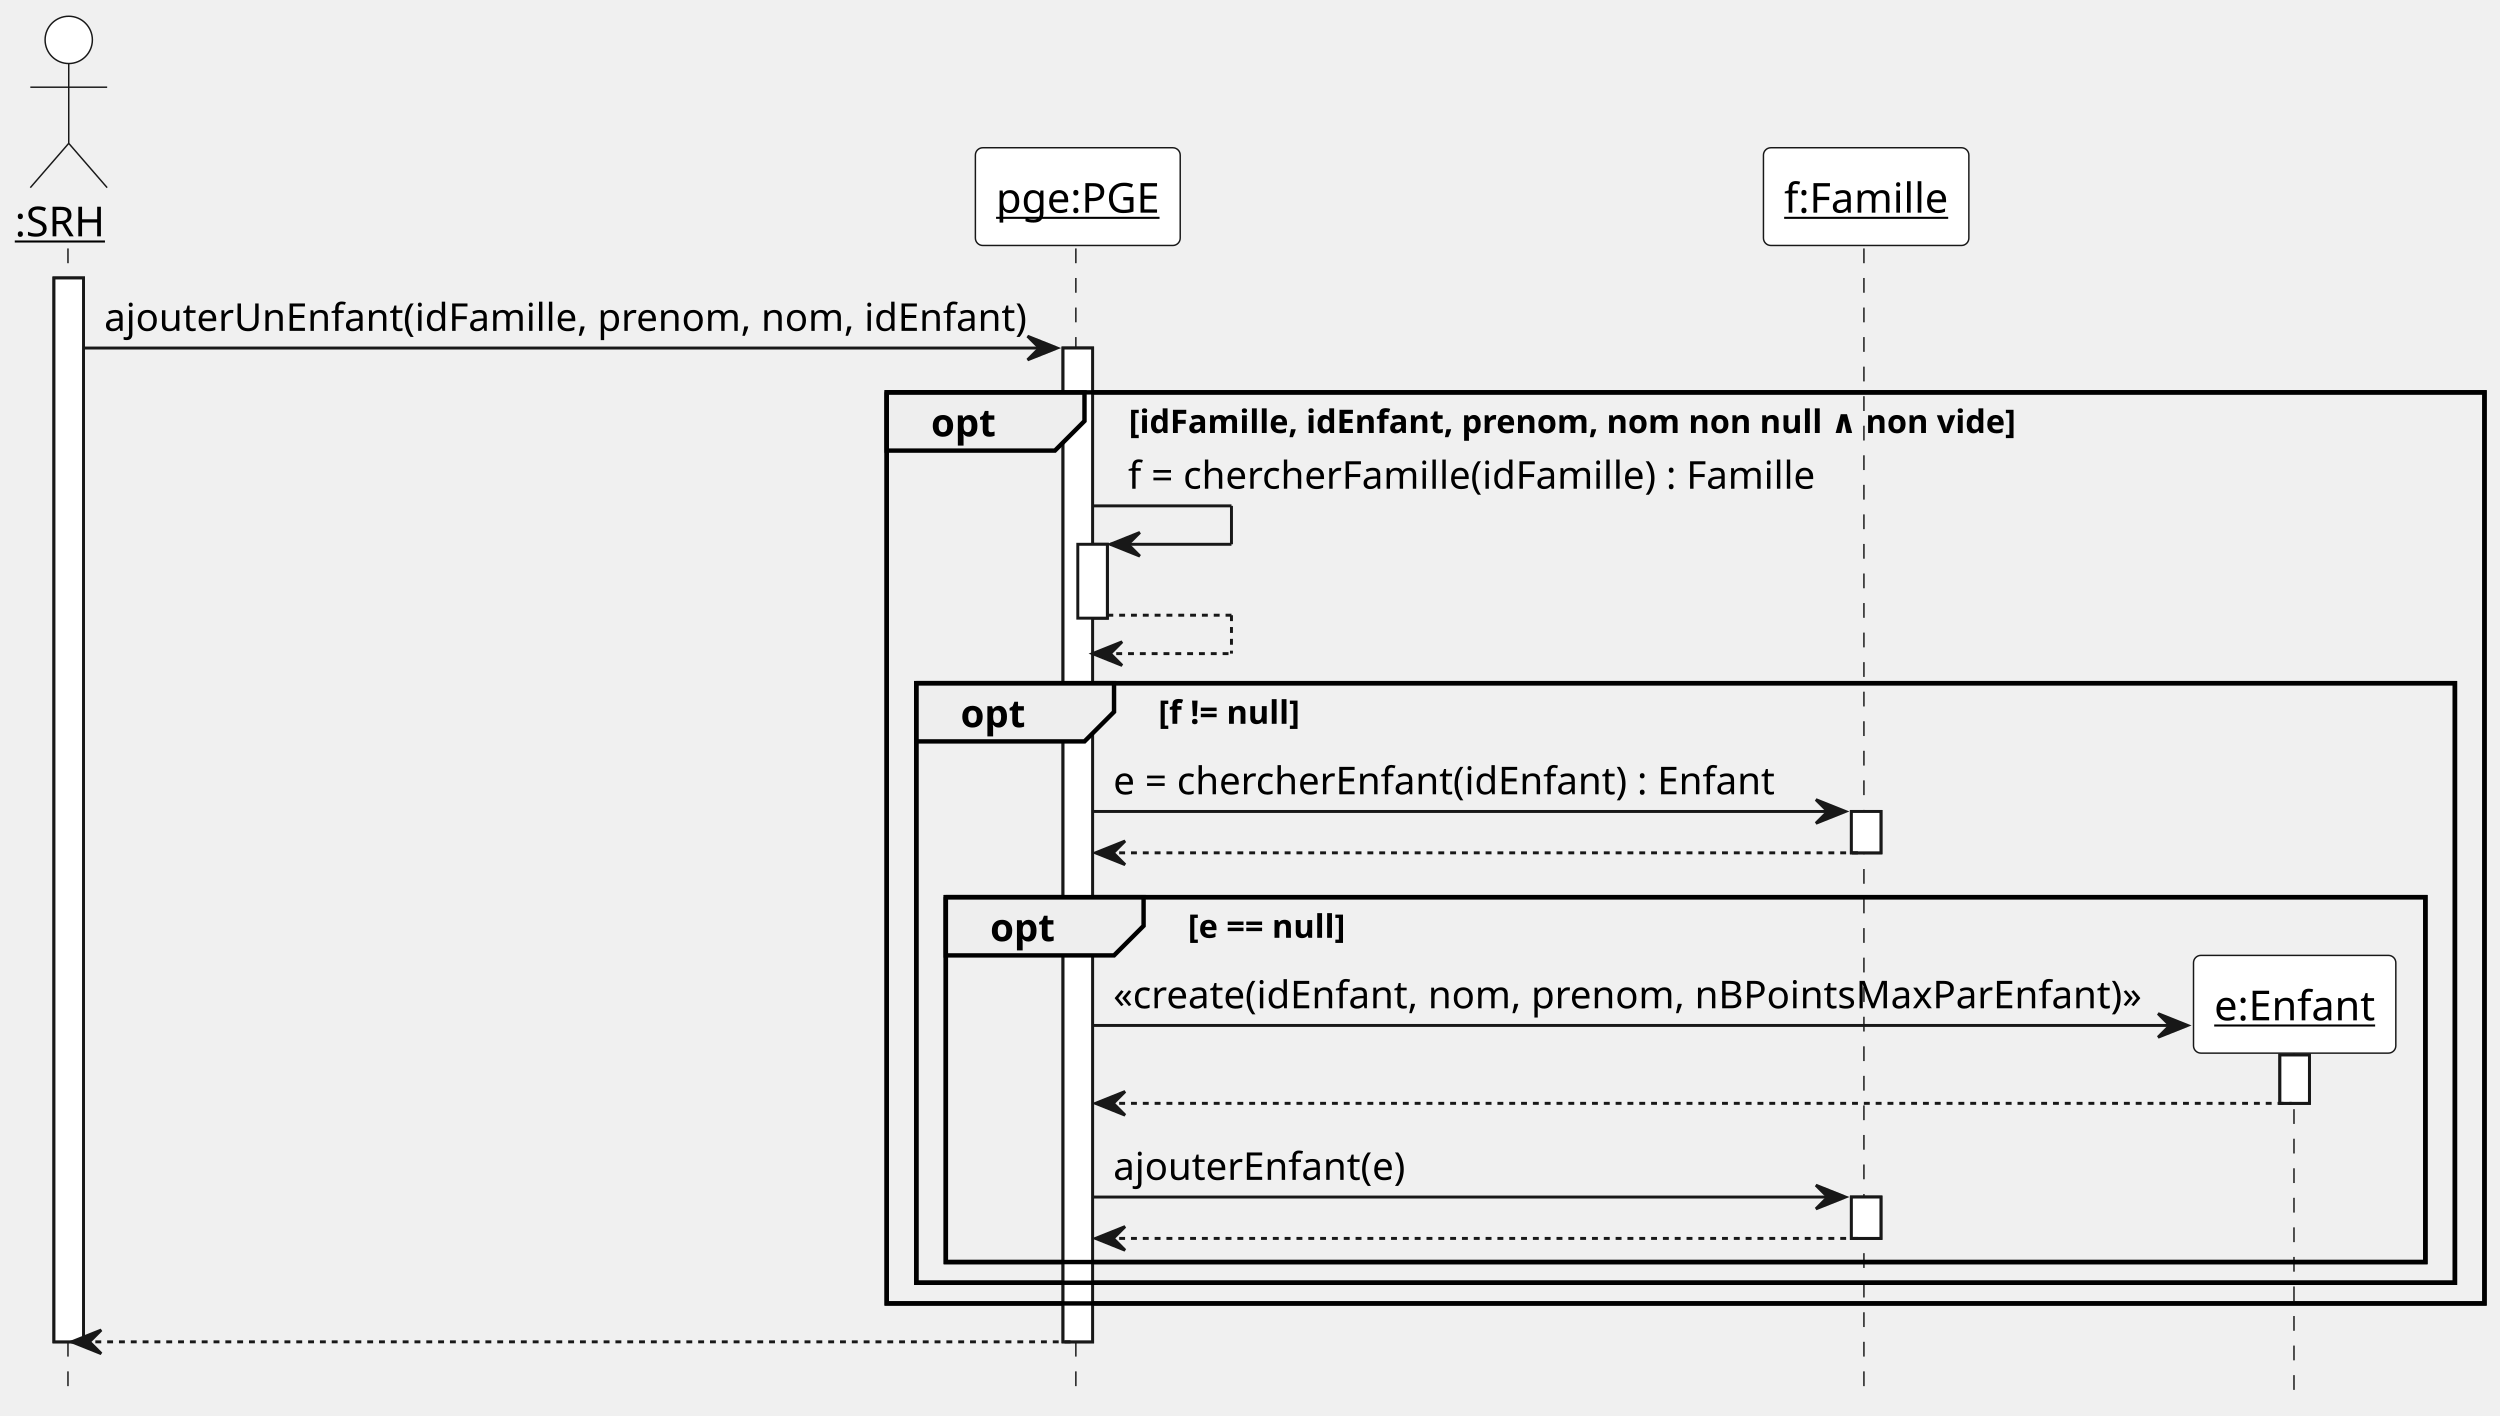
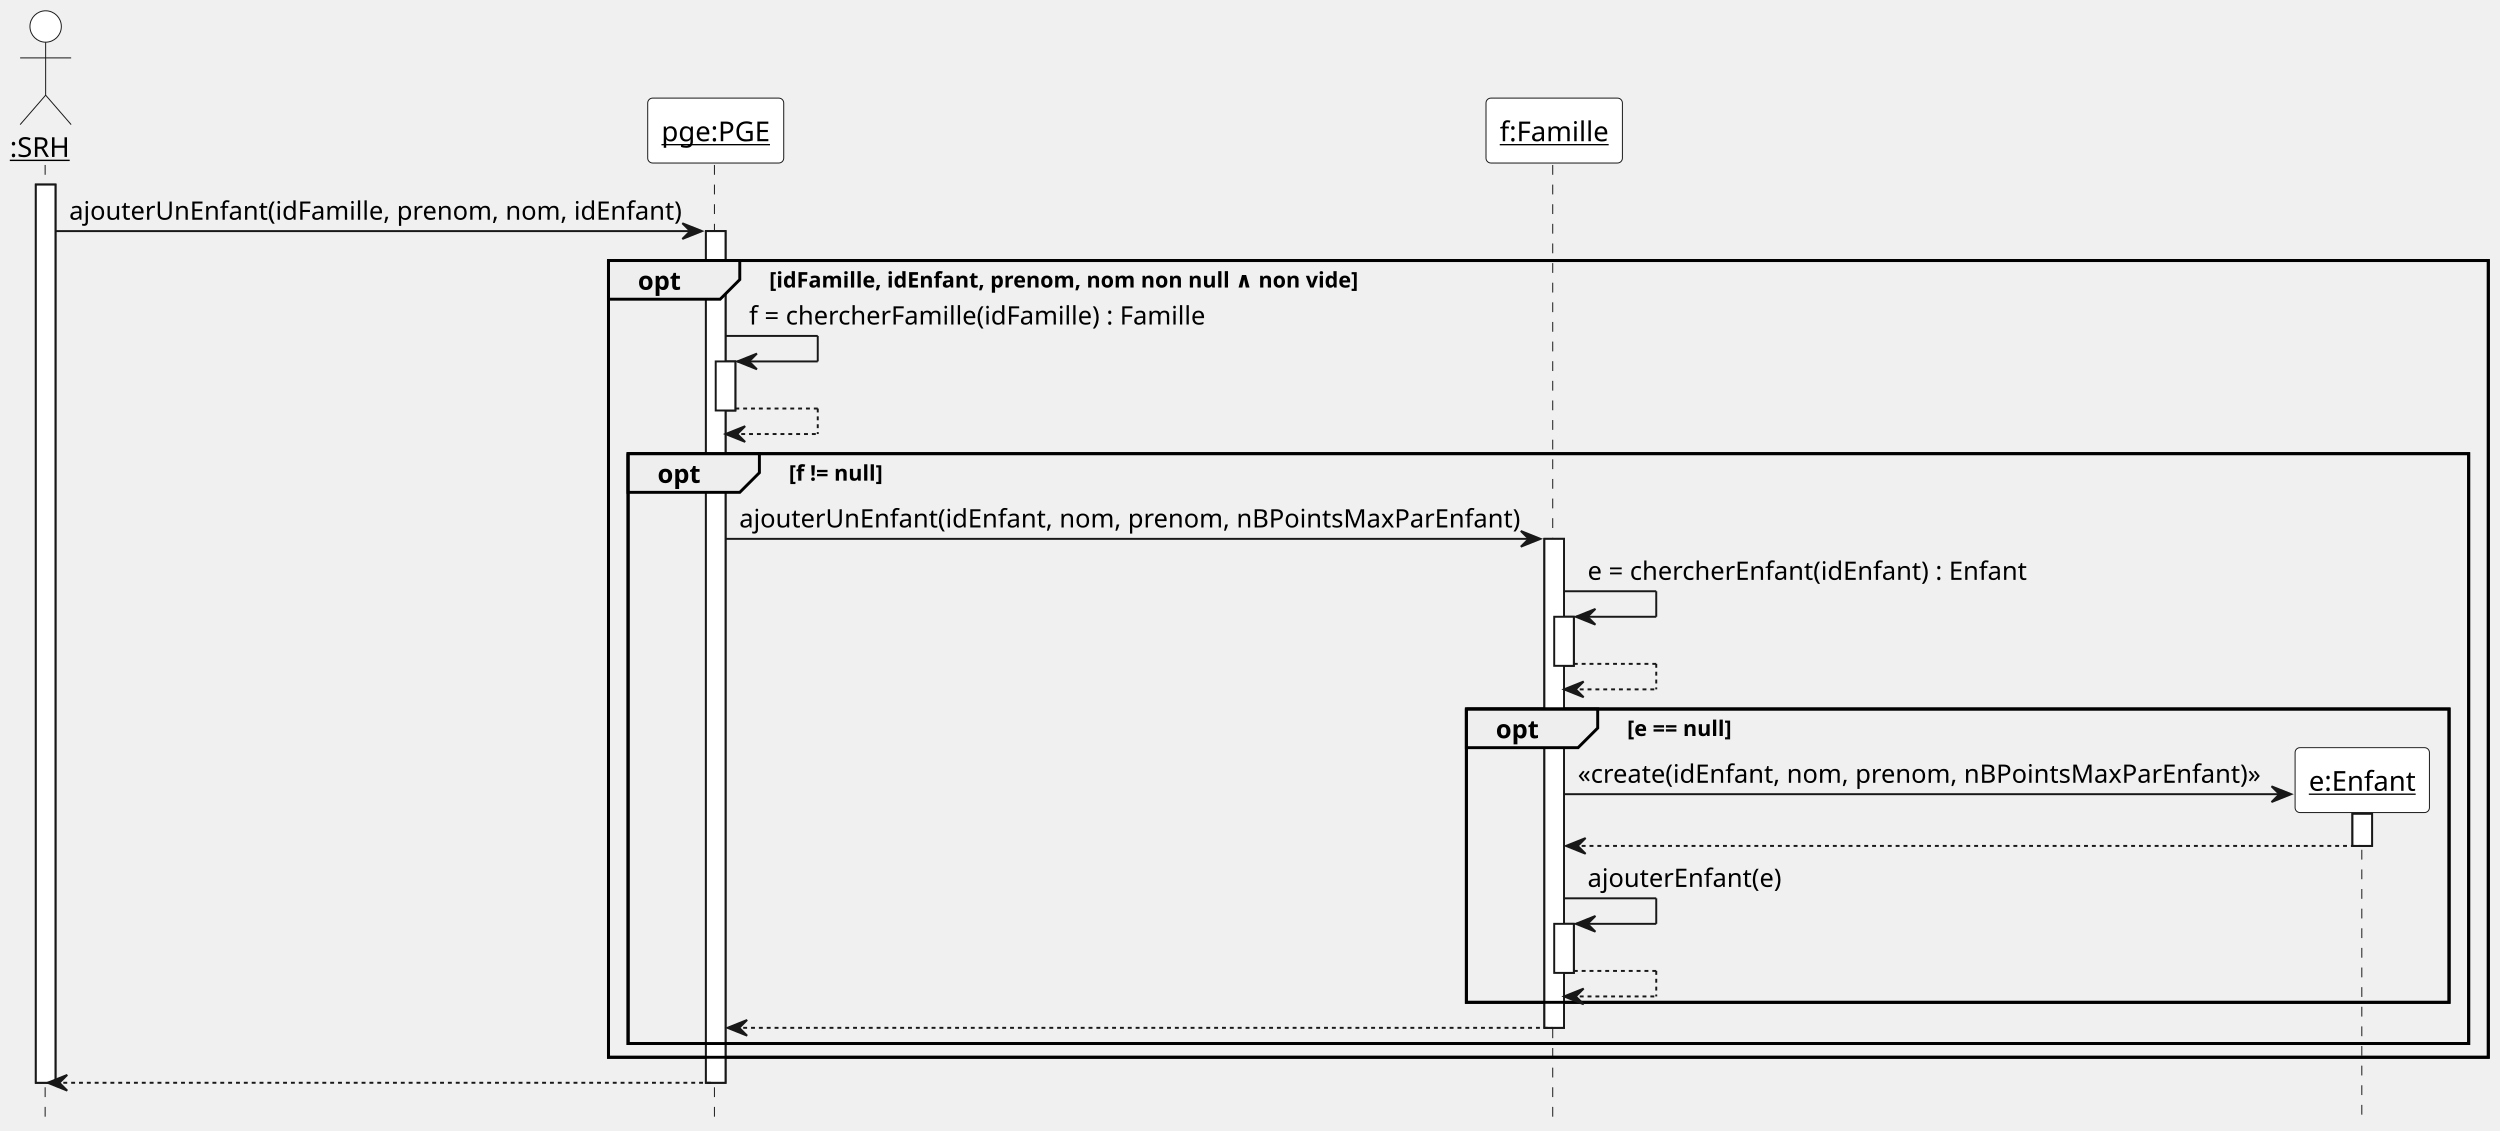
- <svg xmlns="http://www.w3.org/2000/svg" contentStyleType="text/css" data-diagram-type="SEQUENCE" height="479px" preserveAspectRatio="none" style="width:846px;height:479px;background:#FFFFFF;" version="1.1" viewBox="0 0 846 479" width="846px" zoomAndPan="magnify">
+ <svg xmlns="http://www.w3.org/2000/svg" contentStyleType="text/css" data-diagram-type="SEQUENCE" height="576px" preserveAspectRatio="none" style="width:1274px;height:576px;background:#FFFFFF;" version="1.1" viewBox="0 0 1274 576" width="1274px" zoomAndPan="magnify">
  <defs />
  <g>
    <g>
-       <rect fill="#FFFFFF" height="360.01" style="stroke:#181818;stroke-width:1;" width="10" x="18.26" y="94.068" />
+       <rect fill="#FFFFFF" height="457.716" style="stroke:#181818;stroke-width:1;" width="10" x="18.26" y="94.068" />
    </g>
    <g>
-       <rect fill="#FFFFFF" height="336.304" style="stroke:#181818;stroke-width:1;" width="10" x="359.728" y="117.774" />
+       <rect fill="#FFFFFF" height="434.01" style="stroke:#181818;stroke-width:1;" width="10" x="359.728" y="117.774" />
    </g>
    <g>
      <rect fill="#FFFFFF" height="25" style="stroke:#181818;stroke-width:1;" width="10" x="364.728" y="184.186" />
    </g>
    <g>
-       <rect fill="#FFFFFF" height="14" style="stroke:#181818;stroke-width:1;" width="10" x="626.506" y="274.598" />
+       <rect fill="#FFFFFF" height="249.186" style="stroke:#181818;stroke-width:1;" width="10" x="787.023" y="274.598" />
    </g>
    <g>
-       <rect fill="#FFFFFF" height="14" style="stroke:#181818;stroke-width:1;" width="10" x="626.506" y="405.078" />
+       <rect fill="#FFFFFF" height="25" style="stroke:#181818;stroke-width:1;" width="10" x="792.023" y="314.304" />
    </g>
    <g>
-       <rect fill="#FFFFFF" height="16.362" style="stroke:#181818;stroke-width:1;" width="10" x="771.514" y="357.01" />
-     </g>
-     <rect fill="none" height="308.304" style="stroke:#000000;stroke-width:1.5;" width="540.673" x="300.071" y="132.774" />
-     <rect fill="none" height="202.892" style="stroke:#000000;stroke-width:1.5;" width="520.673" x="310.071" y="231.186" />
-     <rect fill="none" height="123.48" style="stroke:#000000;stroke-width:1.5;" width="500.673" x="320.071" y="303.598" />
-     <g>
-       <rect fill="#000000" fill-opacity="0" height="388.01" width="8" x="19.26" y="84.068" />
-       <line style="stroke:#181818;stroke-width:0.5;stroke-dasharray:5,5;" x1="23" x2="23" y1="84.068" y2="472.078" />
+       <rect fill="#FFFFFF" height="25" style="stroke:#181818;stroke-width:1;" width="10" x="792.023" y="470.784" />
    </g>
    <g>
-       <rect fill="#000000" fill-opacity="0" height="388.01" width="8" x="360.728" y="84.068" />
-       <line style="stroke:#181818;stroke-width:0.5;stroke-dasharray:5,5;" x1="364.071" x2="364.071" y1="84.068" y2="472.078" />
+       <rect fill="#FFFFFF" height="16.362" style="stroke:#181818;stroke-width:1;" width="10" x="1198.809" y="414.716" />
+     </g>
+     <rect fill="none" height="406.01" style="stroke:#000000;stroke-width:1.5;" width="957.967" x="310.071" y="132.774" />
+     <rect fill="none" height="300.598" style="stroke:#000000;stroke-width:1.5;" width="937.967" x="320.071" y="231.186" />
+     <rect fill="none" height="149.48" style="stroke:#000000;stroke-width:1.5;" width="500.771" x="747.268" y="361.304" />
+     <g>
+       <rect fill="#000000" fill-opacity="0" height="485.716" width="8" x="19.26" y="84.068" />
+       <line style="stroke:#181818;stroke-width:0.5;stroke-dasharray:5,5;" x1="23" x2="23" y1="84.068" y2="569.784" />
    </g>
    <g>
-       <rect fill="#000000" fill-opacity="0" height="388.01" width="8" x="627.506" y="84.068" />
-       <line style="stroke:#181818;stroke-width:0.5;stroke-dasharray:5,5;" x1="630.752" x2="630.752" y1="84.068" y2="472.078" />
+       <rect fill="#000000" fill-opacity="0" height="485.716" width="8" x="360.728" y="84.068" />
+       <line style="stroke:#181818;stroke-width:0.5;stroke-dasharray:5,5;" x1="364.071" x2="364.071" y1="84.068" y2="569.784" />
    </g>
    <g>
-       <rect fill="#000000" fill-opacity="0" height="116.74" width="8" x="772.514" y="355.338" />
-       <line style="stroke:#181818;stroke-width:0.5;stroke-dasharray:5,5;" x1="776.285" x2="776.285" y1="355.338" y2="472.078" />
+       <rect fill="#000000" fill-opacity="0" height="485.716" width="8" x="788.023" y="84.068" />
+       <line style="stroke:#181818;stroke-width:0.5;stroke-dasharray:5,5;" x1="791.268" x2="791.268" y1="84.068" y2="569.784" />
+     </g>
+     <g>
+       <rect fill="#000000" fill-opacity="0" height="156.74" width="8" x="1199.809" y="413.044" />
+       <line style="stroke:#181818;stroke-width:0.5;stroke-dasharray:5,5;" x1="1203.579" x2="1203.579" y1="413.044" y2="569.784" />
    </g>
    <g class="participant participant-head" data-participant="srh">
      <text fill="#000000" font-family="sans-serif" font-size="14" lengthAdjust="spacing" text-decoration="underline" textLength="30.52" x="5" y="79.966">:SRH</text>
      <ellipse cx="23.26" cy="13.5" fill="#FFFFFF" rx="8" ry="8" style="stroke:#181818;stroke-width:0.5;" />
      <path d="M23.26,21.5 L23.26,48.5 M10.26,29.5 L36.26,29.5 M23.26,48.5 L10.26,63.5 M23.26,48.5 L36.26,63.5" fill="none" style="stroke:#181818;stroke-width:0.5;" />
    </g>
    <g class="participant participant-head" data-participant="pge">
      <rect fill="#FFFFFF" height="33.068" rx="2.5" ry="2.5" style="stroke:#181818;stroke-width:0.5;" width="69.314" x="330.071" y="50" />
      <text fill="#000000" font-family="sans-serif" font-size="14" lengthAdjust="spacing" text-decoration="underline" textLength="55.314" x="337.071" y="71.966">pge:PGE</text>
    </g>
    <g class="participant participant-head" data-participant="f">
-       <rect fill="#FFFFFF" height="33.068" rx="2.5" ry="2.5" style="stroke:#181818;stroke-width:0.5;" width="69.51" x="596.752" y="50" />
-       <text fill="#000000" font-family="sans-serif" font-size="14" lengthAdjust="spacing" text-decoration="underline" textLength="55.51" x="603.752" y="71.966">f:Famille</text>
+       <rect fill="#FFFFFF" height="33.068" rx="2.5" ry="2.5" style="stroke:#181818;stroke-width:0.5;" width="69.51" x="757.268" y="50" />
+       <text fill="#000000" font-family="sans-serif" font-size="14" lengthAdjust="spacing" text-decoration="underline" textLength="55.51" x="764.268" y="71.966">f:Famille</text>
    </g>
    <g>
-       <rect fill="#FFFFFF" height="360.01" style="stroke:#181818;stroke-width:1;" width="10" x="18.26" y="94.068" />
+       <rect fill="#FFFFFF" height="457.716" style="stroke:#181818;stroke-width:1;" width="10" x="18.26" y="94.068" />
    </g>
    <g>
-       <rect fill="#FFFFFF" height="336.304" style="stroke:#181818;stroke-width:1;" width="10" x="359.728" y="117.774" />
+       <rect fill="#FFFFFF" height="434.01" style="stroke:#181818;stroke-width:1;" width="10" x="359.728" y="117.774" />
    </g>
    <g>
      <rect fill="#FFFFFF" height="25" style="stroke:#181818;stroke-width:1;" width="10" x="364.728" y="184.186" />
    </g>
    <g>
-       <rect fill="#FFFFFF" height="14" style="stroke:#181818;stroke-width:1;" width="10" x="626.506" y="274.598" />
+       <rect fill="#FFFFFF" height="249.186" style="stroke:#181818;stroke-width:1;" width="10" x="787.023" y="274.598" />
    </g>
    <g>
-       <rect fill="#FFFFFF" height="14" style="stroke:#181818;stroke-width:1;" width="10" x="626.506" y="405.078" />
+       <rect fill="#FFFFFF" height="25" style="stroke:#181818;stroke-width:1;" width="10" x="792.023" y="314.304" />
    </g>
    <g>
-       <rect fill="#FFFFFF" height="16.362" style="stroke:#181818;stroke-width:1;" width="10" x="771.514" y="357.01" />
+       <rect fill="#FFFFFF" height="25" style="stroke:#181818;stroke-width:1;" width="10" x="792.023" y="470.784" />
+     </g>
+     <g>
+       <rect fill="#FFFFFF" height="16.362" style="stroke:#181818;stroke-width:1;" width="10" x="1198.809" y="414.716" />
    </g>
    <g class="message" data-participant-1="srh" data-participant-2="pge">
      <polygon fill="#181818" points="347.728,113.774,357.728,117.774,347.728,121.774,351.728,117.774" style="stroke:#181818;stroke-width:1;" />
      <line style="stroke:#181818;stroke-width:1;" x1="28.26" x2="353.728" y1="117.774" y2="117.774" />
      <text fill="#000000" font-family="sans-serif" font-size="13" lengthAdjust="spacing" textLength="312.468" x="35.26" y="111.965">ajouterUnEnfant(idFamille, prenom, nom, idEnfant)</text>
    </g>
-     <path d="M300.071,132.774 L366.989,132.774 L366.989,142.48 L356.989,152.48 L300.071,152.48 L300.071,132.774" fill="#EEEEEE" style="stroke:#000000;stroke-width:1.5;" />
-     <rect fill="none" height="308.304" style="stroke:#000000;stroke-width:1.5;" width="540.673" x="300.071" y="132.774" />
-     <text fill="#000000" font-family="sans-serif" font-size="13" font-weight="bold" lengthAdjust="spacing" textLength="21.918" x="315.071" y="147.671">opt</text>
-     <text fill="#000000" font-family="sans-serif" font-size="11" font-weight="bold" lengthAdjust="spacing" textLength="299.641" x="381.989" y="146.533">[idFamille, idEnfant, prenom, nom non null ∧ non vide]</text>
+     <path d="M310.071,132.774 L376.989,132.774 L376.989,142.48 L366.989,152.48 L310.071,152.48 L310.071,132.774" fill="#EEEEEE" style="stroke:#000000;stroke-width:1.5;" />
+     <rect fill="none" height="406.01" style="stroke:#000000;stroke-width:1.5;" width="957.967" x="310.071" y="132.774" />
+     <text fill="#000000" font-family="sans-serif" font-size="13" font-weight="bold" lengthAdjust="spacing" textLength="21.918" x="325.071" y="147.671">opt</text>
+     <text fill="#000000" font-family="sans-serif" font-size="11" font-weight="bold" lengthAdjust="spacing" textLength="299.641" x="391.989" y="146.533">[idFamille, idEnfant, prenom, nom non null ∧ non vide]</text>
    <g class="message" data-participant-1="pge" data-participant-2="pge">
      <line style="stroke:#181818;stroke-width:1;" x1="369.728" x2="416.728" y1="171.186" y2="171.186" />
      <line style="stroke:#181818;stroke-width:1;" x1="416.728" x2="416.728" y1="171.186" y2="184.186" />
      <line style="stroke:#181818;stroke-width:1;" x1="375.728" x2="416.728" y1="184.186" y2="184.186" />
      <polygon fill="#181818" points="385.728,180.186,375.728,184.186,385.728,188.186,381.728,184.186" style="stroke:#181818;stroke-width:1;" />
      <text fill="#000000" font-family="sans-serif" font-size="13" lengthAdjust="spacing" textLength="232.778" x="381.728" y="165.377">f = chercherFamille(idFamille) : Famille</text>
    </g>
    <g class="message" data-participant-1="pge" data-participant-2="pge">
      <line style="stroke:#181818;stroke-width:1;stroke-dasharray:2,2;" x1="374.728" x2="416.728" y1="208.186" y2="208.186" />
      <line style="stroke:#181818;stroke-width:1;stroke-dasharray:2,2;" x1="416.728" x2="416.728" y1="208.186" y2="221.186" />
      <line style="stroke:#181818;stroke-width:1;stroke-dasharray:2,2;" x1="369.728" x2="416.728" y1="221.186" y2="221.186" />
      <polygon fill="#181818" points="379.728,217.186,369.728,221.186,379.728,225.186,375.728,221.186" style="stroke:#181818;stroke-width:1;" />
    </g>
-     <path d="M310.071,231.186 L376.989,231.186 L376.989,240.892 L366.989,250.892 L310.071,250.892 L310.071,231.186" fill="#EEEEEE" style="stroke:#000000;stroke-width:1.5;" />
-     <rect fill="none" height="202.892" style="stroke:#000000;stroke-width:1.5;" width="520.673" x="310.071" y="231.186" />
-     <text fill="#000000" font-family="sans-serif" font-size="13" font-weight="bold" lengthAdjust="spacing" textLength="21.918" x="325.071" y="246.083">opt</text>
-     <text fill="#000000" font-family="sans-serif" font-size="11" font-weight="bold" lengthAdjust="spacing" textLength="47.861" x="391.989" y="244.945">[f != null]</text>
+     <path d="M320.071,231.186 L386.989,231.186 L386.989,240.892 L376.989,250.892 L320.071,250.892 L320.071,231.186" fill="#EEEEEE" style="stroke:#000000;stroke-width:1.5;" />
+     <rect fill="none" height="300.598" style="stroke:#000000;stroke-width:1.5;" width="937.967" x="320.071" y="231.186" />
+     <text fill="#000000" font-family="sans-serif" font-size="13" font-weight="bold" lengthAdjust="spacing" textLength="21.918" x="335.071" y="246.083">opt</text>
+     <text fill="#000000" font-family="sans-serif" font-size="11" font-weight="bold" lengthAdjust="spacing" textLength="47.861" x="401.989" y="244.945">[f != null]</text>
    <g class="message" data-participant-1="pge" data-participant-2="f">
-       <polygon fill="#181818" points="614.506,270.598,624.506,274.598,614.506,278.598,618.506,274.598" style="stroke:#181818;stroke-width:1;" />
-       <line style="stroke:#181818;stroke-width:1;" x1="369.728" x2="620.506" y1="274.598" y2="274.598" />
-       <text fill="#000000" font-family="sans-serif" font-size="13" lengthAdjust="spacing" textLength="224.133" x="376.728" y="268.789">e = chercherEnfant(idEnfant) : Enfant</text>
+       <polygon fill="#181818" points="775.023,270.598,785.023,274.598,775.023,278.598,779.023,274.598" style="stroke:#181818;stroke-width:1;" />
+       <line style="stroke:#181818;stroke-width:1;" x1="369.728" x2="781.023" y1="274.598" y2="274.598" />
+       <text fill="#000000" font-family="sans-serif" font-size="13" lengthAdjust="spacing" textLength="398.294" x="376.728" y="268.789">ajouterUnEnfant(idEnfant, nom, prenom, nBPointsMaxParEnfant)</text>
+     </g>
+     <g class="message" data-participant-1="f" data-participant-2="f">
+       <line style="stroke:#181818;stroke-width:1;" x1="797.023" x2="844.023" y1="301.304" y2="301.304" />
+       <line style="stroke:#181818;stroke-width:1;" x1="844.023" x2="844.023" y1="301.304" y2="314.304" />
+       <line style="stroke:#181818;stroke-width:1;" x1="803.023" x2="844.023" y1="314.304" y2="314.304" />
+       <polygon fill="#181818" points="813.023,310.304,803.023,314.304,813.023,318.304,809.023,314.304" style="stroke:#181818;stroke-width:1;" />
+       <text fill="#000000" font-family="sans-serif" font-size="13" lengthAdjust="spacing" textLength="224.133" x="809.023" y="295.495">e = chercherEnfant(idEnfant) : Enfant</text>
+     </g>
+     <g class="message" data-participant-1="f" data-participant-2="f">
+       <line style="stroke:#181818;stroke-width:1;stroke-dasharray:2,2;" x1="802.023" x2="844.023" y1="338.304" y2="338.304" />
+       <line style="stroke:#181818;stroke-width:1;stroke-dasharray:2,2;" x1="844.023" x2="844.023" y1="338.304" y2="351.304" />
+       <line style="stroke:#181818;stroke-width:1;stroke-dasharray:2,2;" x1="797.023" x2="844.023" y1="351.304" y2="351.304" />
+       <polygon fill="#181818" points="807.023,347.304,797.023,351.304,807.023,355.304,803.023,351.304" style="stroke:#181818;stroke-width:1;" />
+     </g>
+     <path d="M747.268,361.304 L814.186,361.304 L814.186,371.01 L804.186,381.01 L747.268,381.01 L747.268,361.304" fill="#EEEEEE" style="stroke:#000000;stroke-width:1.5;" />
+     <rect fill="none" height="149.48" style="stroke:#000000;stroke-width:1.5;" width="500.771" x="747.268" y="361.304" />
+     <text fill="#000000" font-family="sans-serif" font-size="13" font-weight="bold" lengthAdjust="spacing" textLength="21.918" x="762.268" y="376.201">opt</text>
+     <text fill="#000000" font-family="sans-serif" font-size="11" font-weight="bold" lengthAdjust="spacing" textLength="53.251" x="829.186" y="375.063">[e == null]</text>
+     <g class="message" data-participant-1="f" data-participant-2="e">
+       <polygon fill="#181818" points="1157.579,400.716,1167.579,404.716,1157.579,408.716,1161.579,404.716" style="stroke:#181818;stroke-width:1;" />
+       <line style="stroke:#181818;stroke-width:1;" x1="797.023" x2="1163.579" y1="404.716" y2="404.716" />
+       <text fill="#000000" font-family="sans-serif" font-size="13" lengthAdjust="spacing" textLength="348.556" x="804.023" y="398.907">«create(idEnfant, nom, prenom, nBPointsMaxParEnfant)»</text>
+     </g>
+     <rect fill="#FFFFFF" height="33.068" rx="2.5" ry="2.5" style="stroke:#181818;stroke-width:0.5;" width="68.46" x="1169.579" y="381.01" />
+     <text fill="#000000" font-family="sans-serif" font-size="14" lengthAdjust="spacing" text-decoration="underline" textLength="54.46" x="1176.579" y="402.976">e:Enfant</text>
+     <g class="message" data-participant-1="e" data-participant-2="f">
+       <polygon fill="#181818" points="808.023,427.078,798.023,431.078,808.023,435.078,804.023,431.078" style="stroke:#181818;stroke-width:1;" />
+       <line style="stroke:#181818;stroke-width:1;stroke-dasharray:2,2;" x1="802.023" x2="1202.809" y1="431.078" y2="431.078" />
+     </g>
+     <g class="message" data-participant-1="f" data-participant-2="f">
+       <line style="stroke:#181818;stroke-width:1;" x1="797.023" x2="844.023" y1="457.784" y2="457.784" />
+       <line style="stroke:#181818;stroke-width:1;" x1="844.023" x2="844.023" y1="457.784" y2="470.784" />
+       <line style="stroke:#181818;stroke-width:1;" x1="803.023" x2="844.023" y1="470.784" y2="470.784" />
+       <polygon fill="#181818" points="813.023,466.784,803.023,470.784,813.023,474.784,809.023,470.784" style="stroke:#181818;stroke-width:1;" />
+       <text fill="#000000" font-family="sans-serif" font-size="13" lengthAdjust="spacing" textLength="98.826" x="809.023" y="451.975">ajouterEnfant(e)</text>
+     </g>
+     <g class="message" data-participant-1="f" data-participant-2="f">
+       <line style="stroke:#181818;stroke-width:1;stroke-dasharray:2,2;" x1="802.023" x2="844.023" y1="494.784" y2="494.784" />
+       <line style="stroke:#181818;stroke-width:1;stroke-dasharray:2,2;" x1="844.023" x2="844.023" y1="494.784" y2="507.784" />
+       <line style="stroke:#181818;stroke-width:1;stroke-dasharray:2,2;" x1="797.023" x2="844.023" y1="507.784" y2="507.784" />
+       <polygon fill="#181818" points="807.023,503.784,797.023,507.784,807.023,511.784,803.023,507.784" style="stroke:#181818;stroke-width:1;" />
    </g>
    <g class="message" data-participant-1="f" data-participant-2="pge">
-       <polygon fill="#181818" points="380.728,284.598,370.728,288.598,380.728,292.598,376.728,288.598" style="stroke:#181818;stroke-width:1;" />
-       <line style="stroke:#181818;stroke-width:1;stroke-dasharray:2,2;" x1="374.728" x2="630.506" y1="288.598" y2="288.598" />
-     </g>
-     <path d="M320.071,303.598 L386.989,303.598 L386.989,313.304 L376.989,323.304 L320.071,323.304 L320.071,303.598" fill="#EEEEEE" style="stroke:#000000;stroke-width:1.5;" />
-     <rect fill="none" height="123.48" style="stroke:#000000;stroke-width:1.5;" width="500.673" x="320.071" y="303.598" />
-     <text fill="#000000" font-family="sans-serif" font-size="13" font-weight="bold" lengthAdjust="spacing" textLength="21.918" x="335.071" y="318.495">opt</text>
-     <text fill="#000000" font-family="sans-serif" font-size="11" font-weight="bold" lengthAdjust="spacing" textLength="53.251" x="401.989" y="317.357">[e == null]</text>
-     <g class="message" data-participant-1="pge" data-participant-2="e">
-       <polygon fill="#181818" points="730.285,343.01,740.285,347.01,730.285,351.01,734.285,347.01" style="stroke:#181818;stroke-width:1;" />
-       <line style="stroke:#181818;stroke-width:1;" x1="369.728" x2="736.285" y1="347.01" y2="347.01" />
-       <text fill="#000000" font-family="sans-serif" font-size="13" lengthAdjust="spacing" textLength="348.556" x="376.728" y="341.201">«create(idEnfant, nom, prenom, nBPointsMaxParEnfant)»</text>
-     </g>
-     <rect fill="#FFFFFF" height="33.068" rx="2.5" ry="2.5" style="stroke:#181818;stroke-width:0.5;" width="68.46" x="742.285" y="323.304" />
-     <text fill="#000000" font-family="sans-serif" font-size="14" lengthAdjust="spacing" text-decoration="underline" textLength="54.46" x="749.285" y="345.27">e:Enfant</text>
-     <g class="message" data-participant-1="e" data-participant-2="pge">
-       <polygon fill="#181818" points="380.728,369.372,370.728,373.372,380.728,377.372,376.728,373.372" style="stroke:#181818;stroke-width:1;" />
-       <line style="stroke:#181818;stroke-width:1;stroke-dasharray:2,2;" x1="374.728" x2="775.514" y1="373.372" y2="373.372" />
-     </g>
-     <g class="message" data-participant-1="pge" data-participant-2="f">
-       <polygon fill="#181818" points="614.506,401.078,624.506,405.078,614.506,409.078,618.506,405.078" style="stroke:#181818;stroke-width:1;" />
-       <line style="stroke:#181818;stroke-width:1;" x1="369.728" x2="620.506" y1="405.078" y2="405.078" />
-       <text fill="#000000" font-family="sans-serif" font-size="13" lengthAdjust="spacing" textLength="98.826" x="376.728" y="399.269">ajouterEnfant(e)</text>
-     </g>
-     <g class="message" data-participant-1="f" data-participant-2="pge">
-       <polygon fill="#181818" points="380.728,415.078,370.728,419.078,380.728,423.078,376.728,419.078" style="stroke:#181818;stroke-width:1;" />
-       <line style="stroke:#181818;stroke-width:1;stroke-dasharray:2,2;" x1="374.728" x2="630.506" y1="419.078" y2="419.078" />
+       <polygon fill="#181818" points="380.728,519.784,370.728,523.784,380.728,527.784,376.728,523.784" style="stroke:#181818;stroke-width:1;" />
+       <line style="stroke:#181818;stroke-width:1;stroke-dasharray:2,2;" x1="374.728" x2="791.023" y1="523.784" y2="523.784" />
    </g>
    <g class="message" data-participant-1="pge" data-participant-2="srh">
-       <polygon fill="#181818" points="34.26,450.078,24.26,454.078,34.26,458.078,30.26,454.078" style="stroke:#181818;stroke-width:1;" />
-       <line style="stroke:#181818;stroke-width:1;stroke-dasharray:2,2;" x1="28.26" x2="363.728" y1="454.078" y2="454.078" />
+       <polygon fill="#181818" points="34.26,547.784,24.26,551.784,34.26,555.784,30.26,551.784" style="stroke:#181818;stroke-width:1;" />
+       <line style="stroke:#181818;stroke-width:1;stroke-dasharray:2,2;" x1="28.26" x2="363.728" y1="551.784" y2="551.784" />
    </g>
  </g>
</svg>
